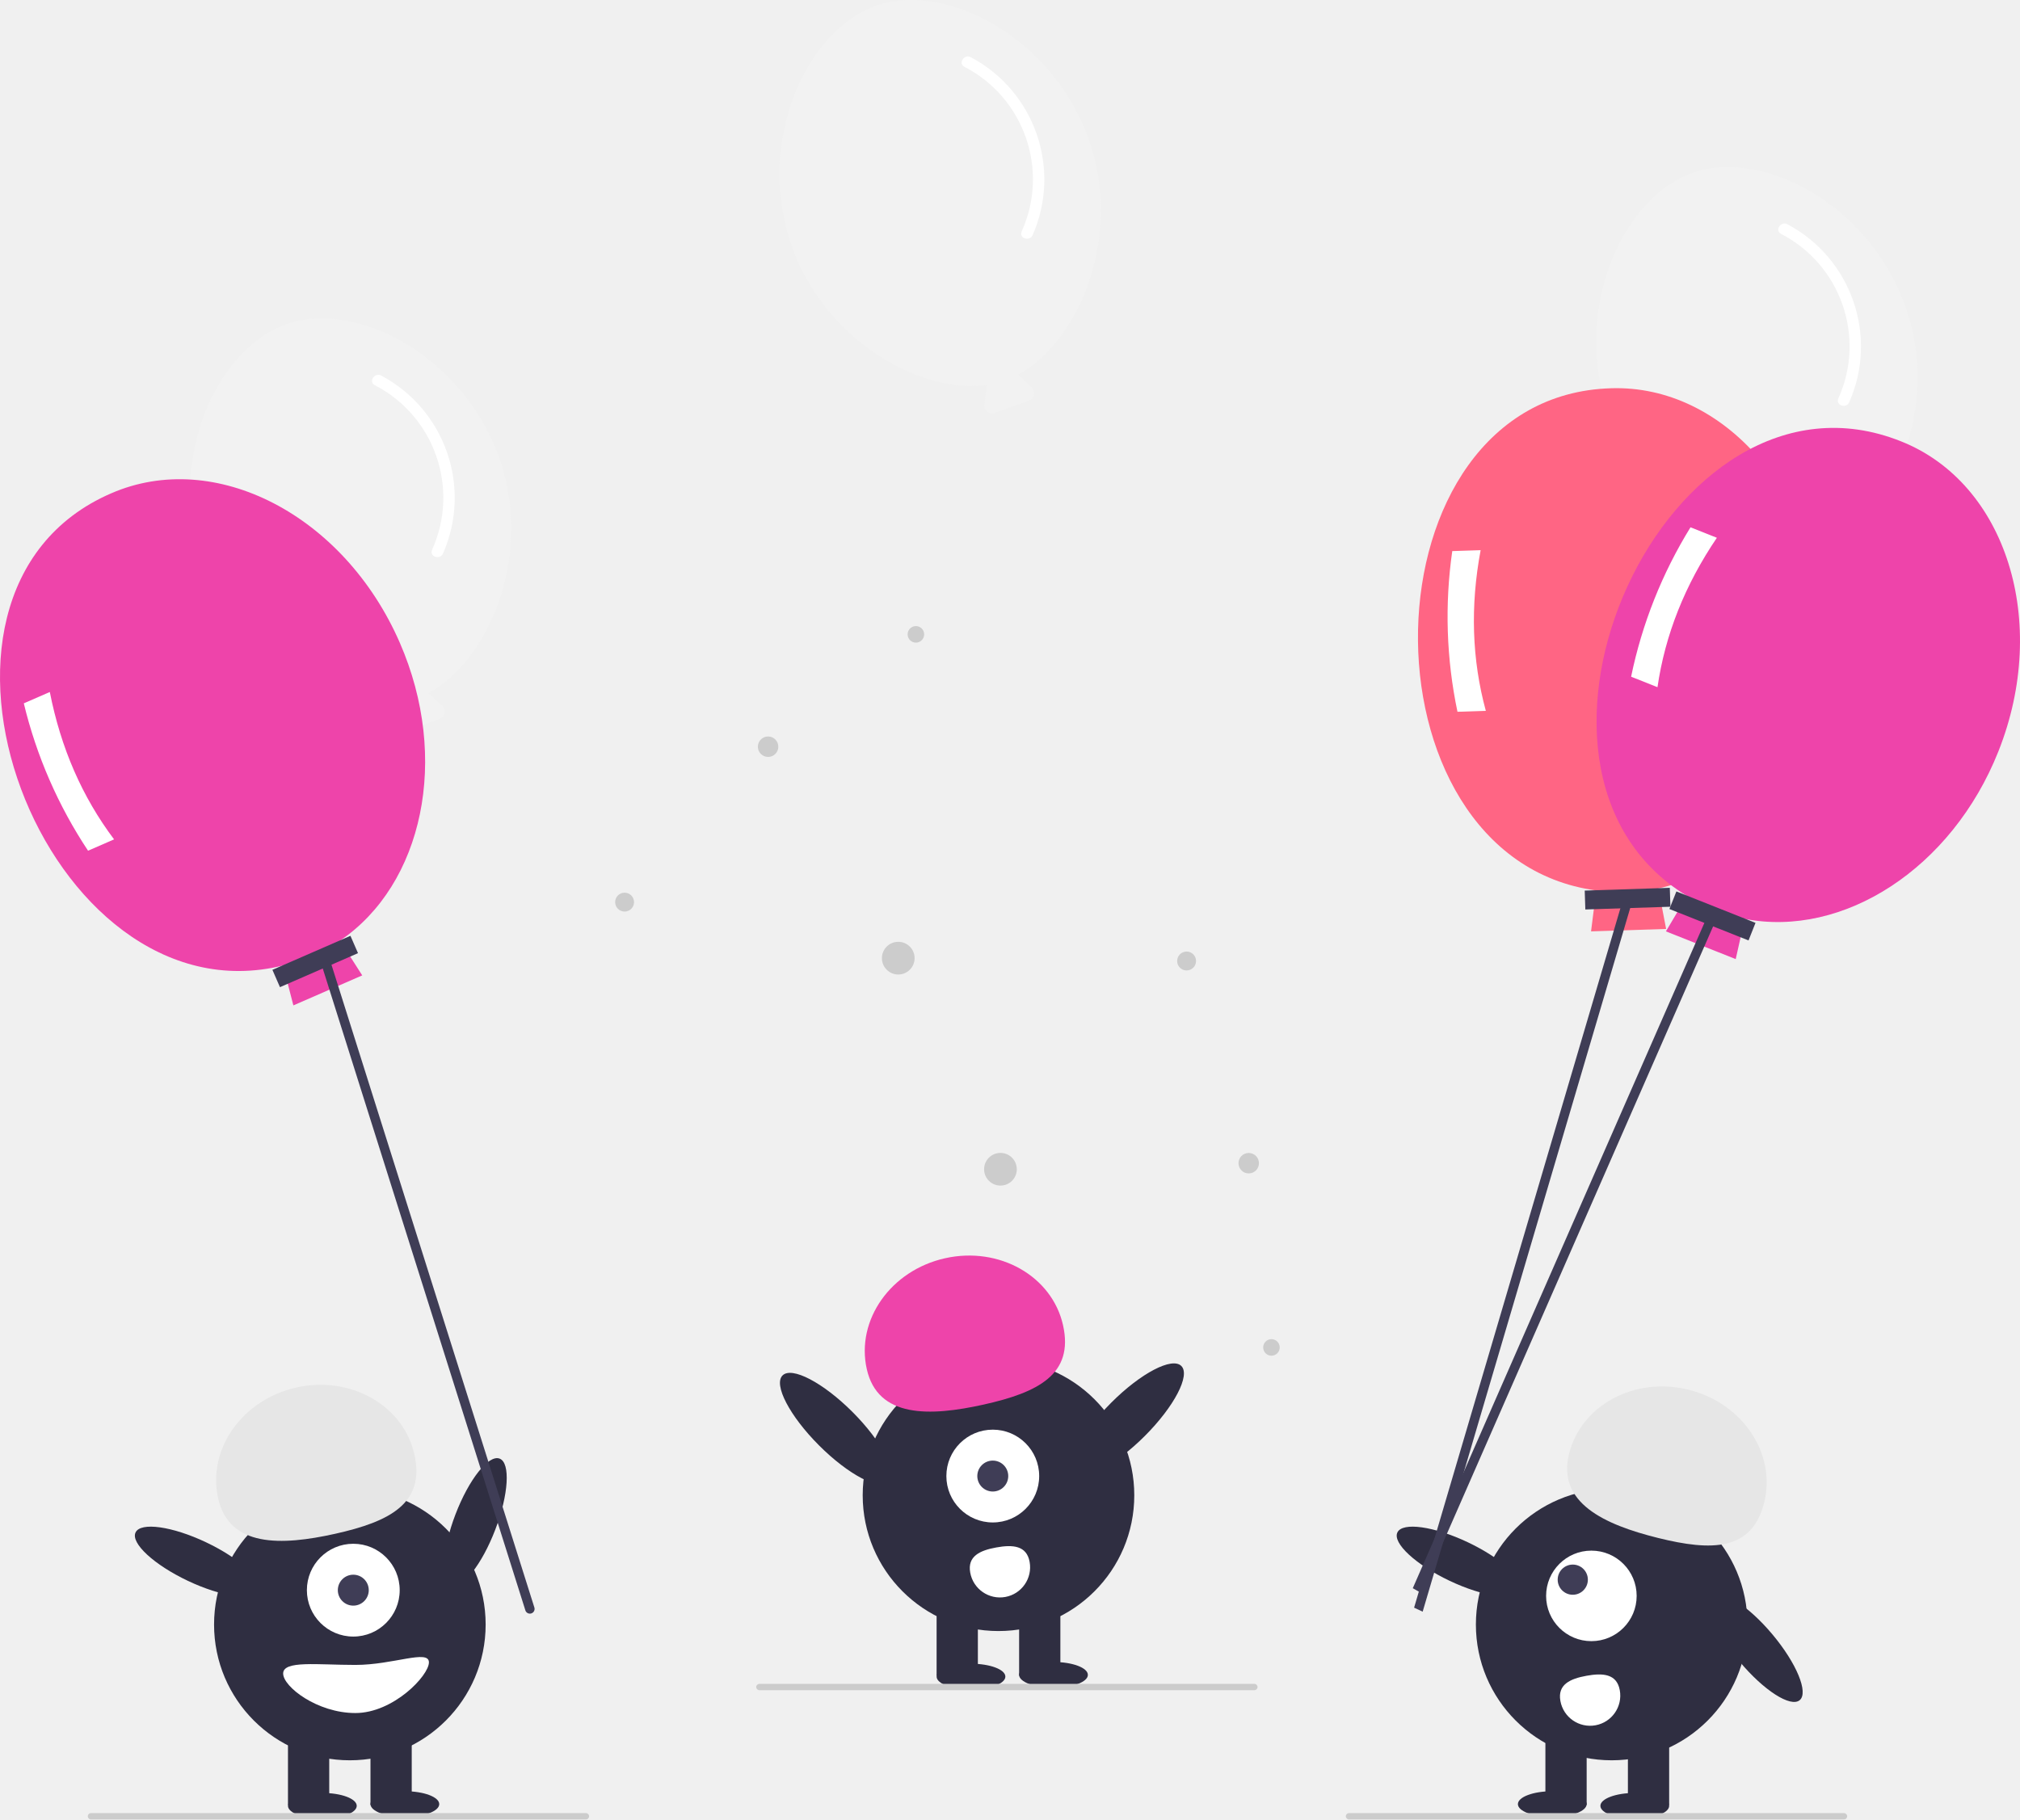
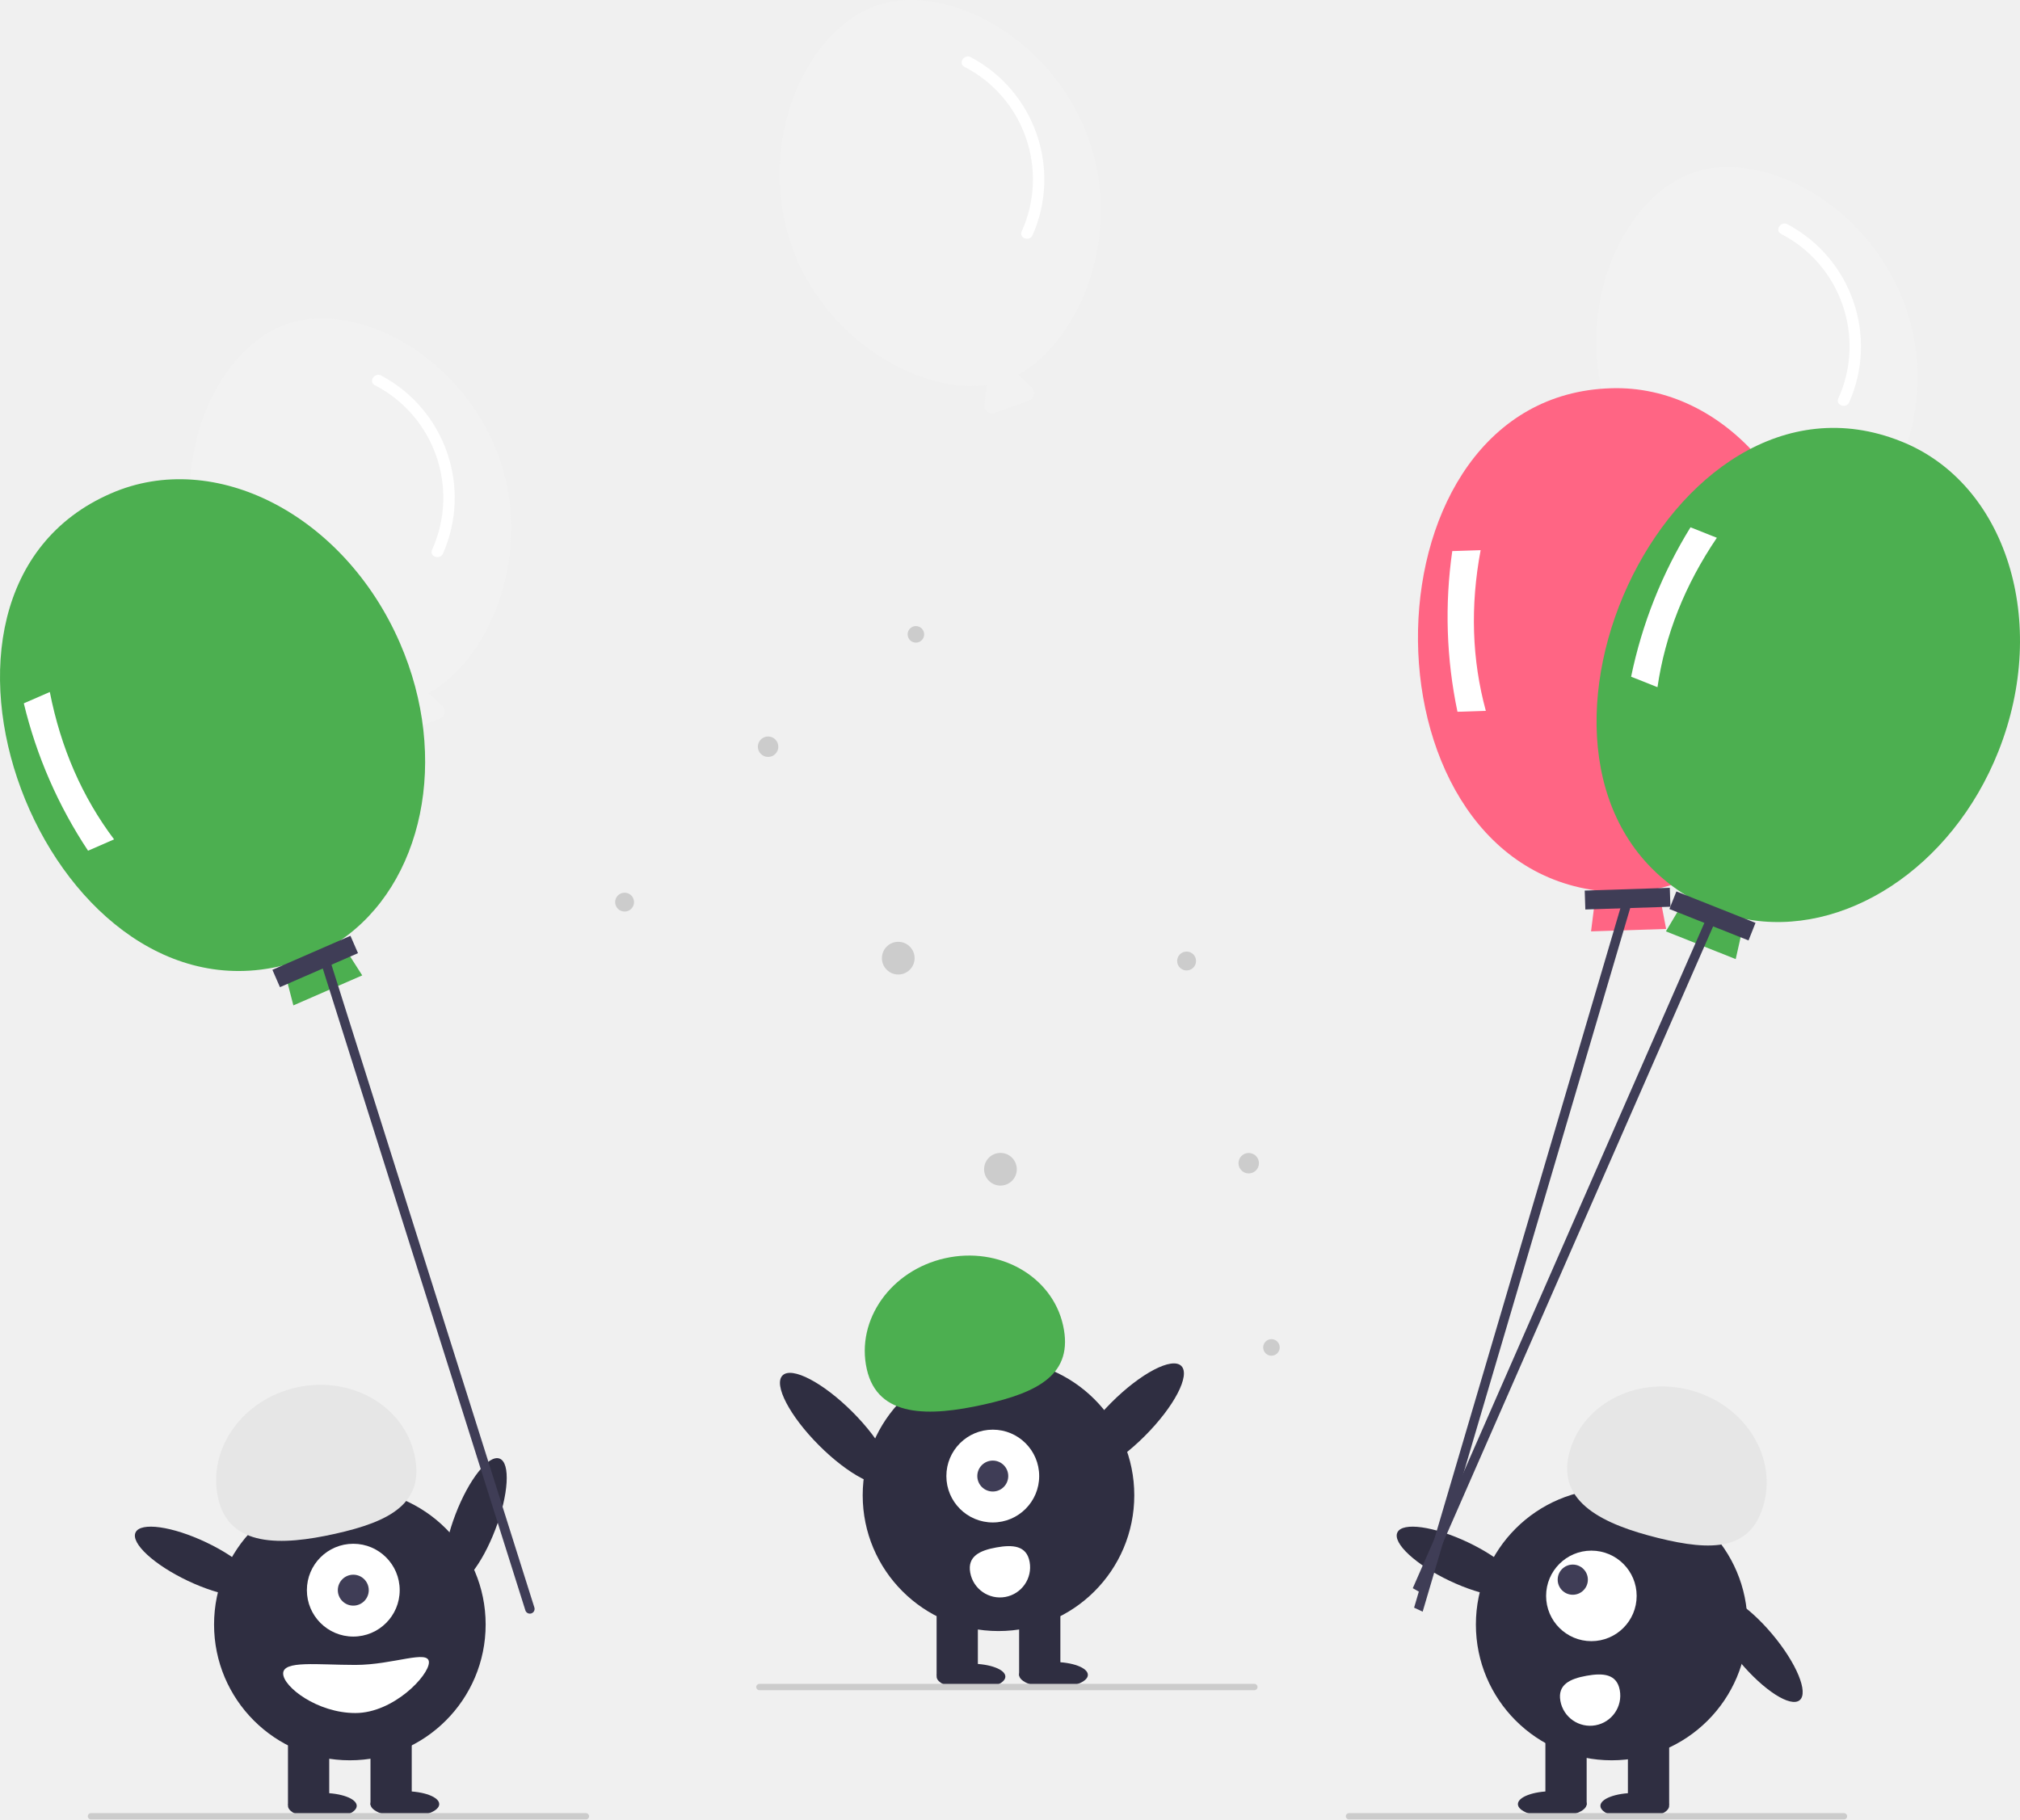
<svg xmlns="http://www.w3.org/2000/svg" id="b799fbe1-7cb7-4635-8884-b814a9e7e215" data-name="Layer 1" width="640.657" height="577.179" viewBox="0 0 640.657 577.179">
  <path d="M438.404,307.821c-11.016-32.93-45.035-51.231-67.414-43.745s-38.538,42.574-27.522,75.504c10.197,30.48,41.094,48.077,62.349,44.937a2.411,2.411,0,0,0-.297.864l-.65,5.421a2.442,2.442,0,0,0,3.248,2.589l10.949-3.926a2.442,2.442,0,0,0,.863-4.063l-3.947-3.773a2.417,2.417,0,0,0-.462-.332C434.48,371.081,448.623,338.368,438.404,307.821Z" transform="translate(-279.6714 -161.4106)" fill="#f2f2f2" />
  <path d="M398.524,283.594a40.17,40.17,0,0,1,18.177,52.252c-.947,2.157,2.537,3.291,3.478,1.148A43.923,43.923,0,0,0,400.556,280.546C398.49,279.451,396.443,282.491,398.524,283.594Z" transform="translate(-279.6714 -161.4106)" fill="#fff" />
  <path d="M884.404,259.821c-11.016-32.93-45.035-51.231-67.414-43.745s-38.538,42.574-27.522,75.504c10.197,30.48,41.094,48.077,62.349,44.937a2.411,2.411,0,0,0-.297.864l-.65,5.421a2.442,2.442,0,0,0,3.248,2.589l10.949-3.926a2.442,2.442,0,0,0,.863-4.063l-3.947-3.773a2.417,2.417,0,0,0-.462-.332C880.48,323.081,894.623,290.368,884.404,259.821Z" transform="translate(-279.6714 -161.4106)" fill="#f2f2f2" />
  <path d="M844.524,235.594a40.17,40.17,0,0,1,18.177,52.252c-.947,2.157,2.537,3.291,3.478,1.148A43.923,43.923,0,0,0,846.556,232.546C844.49,231.451,842.443,234.491,844.524,235.594Z" transform="translate(-279.6714 -161.4106)" fill="#fff" />
  <path d="M625.404,206.821c-11.016-32.93-45.035-51.231-67.414-43.745s-38.538,42.574-27.522,75.504c10.197,30.48,41.094,48.077,62.349,44.937a2.411,2.411,0,0,0-.297.864l-.65,5.421a2.442,2.442,0,0,0,3.248,2.589l10.949-3.926a2.442,2.442,0,0,0,.863-4.063l-3.947-3.773a2.417,2.417,0,0,0-.462-.332C621.48,270.081,635.623,237.368,625.404,206.821Z" transform="translate(-279.6714 -161.4106)" fill="#f2f2f2" />
  <path d="M585.524,182.594a40.17,40.17,0,0,1,18.177,52.252c-.947,2.157,2.537,3.291,3.478,1.148A43.923,43.923,0,0,0,587.556,179.546C585.49,178.451,583.443,181.491,585.524,182.594Z" transform="translate(-279.6714 -161.4106)" fill="#fff" />
  <circle cx="290.482" cy="201.238" r="2.624" fill="#ccc" />
  <circle cx="284.889" cy="303.957" r="5.185" fill="#ccc" />
  <circle cx="198.093" cy="286.182" r="2.996" fill="#ccc" />
  <circle cx="243.606" cy="236.88" r="3.244" fill="#ccc" />
  <circle cx="403.25" cy="427.447" r="2.624" fill="#ccc" />
  <circle cx="317.301" cy="370.922" r="5.185" fill="#ccc" />
  <circle cx="376.339" cy="304.862" r="2.996" fill="#ccc" />
  <circle cx="396.04" cy="369.002" r="3.244" fill="#ccc" />
  <ellipse cx="836.635" cy="684.242" rx="6.76" ry="21.534" transform="translate(-523.772 535.2876) rotate(-39.93837)" fill="#2f2e41" />
  <circle cx="511.156" cy="515.353" r="43.067" fill="#2f2e41" />
  <rect x="516.301" y="549.153" width="13.084" height="23.442" fill="#2f2e41" />
  <rect x="490.134" y="549.153" width="13.084" height="23.442" fill="#2f2e41" />
  <ellipse cx="518.482" cy="572.867" rx="10.903" ry="4.089" fill="#2f2e41" />
  <ellipse cx="492.315" cy="572.322" rx="10.903" ry="4.089" fill="#2f2e41" />
  <path d="M777.305,622.627c3.846-15.487,20.821-24.601,37.915-20.356s27.834,20.24,23.989,35.727-16.604,15.537-33.698,11.292S773.459,638.114,777.305,622.627Z" transform="translate(-279.6714 -161.4106)" fill="#e6e6e6" />
  <ellipse cx="742.32" cy="656.78" rx="6.76" ry="21.534" transform="translate(-448.8766 884.6265) rotate(-64.62574)" fill="#2f2e41" />
  <circle cx="504.718" cy="506.266" r="14.359" fill="#fff" />
  <circle cx="498.816" cy="501.119" r="4.786" fill="#3f3d56" />
  <path d="M793.397,697.591a9.572,9.572,0,0,1-18.835,3.429h0l-.003-.018c-.942-5.202,3.08-7.043,8.283-7.985S792.455,692.389,793.397,697.591Z" transform="translate(-279.6714 -161.4106)" fill="#fff" />
  <ellipse cx="430.438" cy="644.241" rx="21.534" ry="6.76" transform="translate(-604.694 654.8872) rotate(-69.08217)" fill="#2f2e41" />
  <circle cx="110.959" cy="515.353" r="43.067" fill="#2f2e41" />
  <rect x="91.334" y="549.153" width="13.084" height="23.442" fill="#2f2e41" />
  <rect x="117.501" y="549.153" width="13.084" height="23.442" fill="#2f2e41" />
  <ellipse cx="102.237" cy="572.867" rx="10.903" ry="4.089" fill="#2f2e41" />
  <ellipse cx="128.404" cy="572.322" rx="10.903" ry="4.089" fill="#2f2e41" />
  <circle cx="112.049" cy="504.45" r="14.719" fill="#fff" />
  <circle cx="112.049" cy="504.45" r="4.906" fill="#3f3d56" />
  <path d="M348.854,636.712c-3.477-15.574,7.639-31.31,24.829-35.149s33.944,5.675,37.422,21.249-7.915,21.318-25.105,25.156S352.331,652.286,348.854,636.712Z" transform="translate(-279.6714 -161.4106)" fill="#e6e6e6" />
  <ellipse cx="342.122" cy="656.78" rx="6.76" ry="21.534" transform="translate(-677.5776 523.0371) rotate(-64.62574)" fill="#2f2e41" />
  <path d="M369.476,692.3c0,4.215,10.853,12.539,22.897,12.539s23.335-11.867,23.335-16.082-11.292.818-23.335.818S369.476,688.085,369.476,692.3Z" transform="translate(-279.6714 -161.4106)" fill="#fff" />
  <circle cx="316.678" cy="474.353" r="43.067" fill="#2f2e41" />
  <rect x="297.053" y="508.153" width="13.084" height="23.442" fill="#2f2e41" />
  <rect x="323.22" y="508.153" width="13.084" height="23.442" fill="#2f2e41" />
  <ellipse cx="307.956" cy="531.867" rx="10.903" ry="4.089" fill="#2f2e41" />
  <ellipse cx="334.123" cy="531.322" rx="10.903" ry="4.089" fill="#2f2e41" />
-   <path d="M554.573,595.712c-3.477-15.574,7.639-31.31,24.829-35.149s33.944,5.675,37.422,21.249-7.915,21.318-25.105,25.156S558.05,611.286,554.573,595.712Z" transform="translate(-279.6714 -161.4106)" fill="#ee44aa" />
+   <path d="M554.573,595.712c-3.477-15.574,7.639-31.31,24.829-35.149s33.944,5.675,37.422,21.249-7.915,21.318-25.105,25.156S558.05,611.286,554.573,595.712Z" transform="translate(-279.6714 -161.4106)" fill="#4CAF50" />
  <ellipse cx="637.453" cy="611.642" rx="23.892" ry="7.501" transform="translate(-525.455 468.8236) rotate(-45.0221)" fill="#2f2e41" />
  <ellipse cx="544.748" cy="614.642" rx="7.501" ry="23.892" transform="translate(-554.717 403.4929) rotate(-44.9779)" fill="#2f2e41" />
  <path d="M858.178,362.432c-1.43-44.16-31.675-79.016-67.555-77.855-79.853,2.366-81.803,148.801-4.707,159.32l-1.632,12.975,23.811-.771-2.468-12.843C836.64,436.404,859.474,402.468,858.178,362.432Z" transform="translate(-279.6714 -161.4106)" fill="#ff6584" />
  <path d="M750.914,386.915l-8.995.291a146.494,146.494,0,0,1-1.65-50.973l8.995-.291Q744.28,362.567,750.914,386.915Z" transform="translate(-279.6714 -161.4106)" fill="#fff" />
  <rect x="782.366" y="443.492" width="27" height="6" transform="translate(-293.7025 -135.4236) rotate(-1.85434)" fill="#3f3d56" />
  <polygon points="451.208 511.273 448.491 510.001 515.303 283.429 518.02 284.702 451.208 511.273" fill="#3f3d56" />
-   <path d="M913.476,399.774c16.316-41.06,2.499-85.092-30.862-98.349-74.16-29.705-134.4,103.779-67.912,144.198l-6.676,11.245,22.139,8.798,2.863-12.76C864.201,459,898.683,436.999,913.476,399.774Z" transform="translate(-279.6714 -161.4106)" fill="#ee44aa" />
+   <path d="M913.476,399.774c16.316-41.06,2.499-85.092-30.862-98.349-74.16-29.705-134.4,103.779-67.912,144.198l-6.676,11.245,22.139,8.798,2.863-12.76C864.201,459,898.683,436.999,913.476,399.774Z" transform="translate(-279.6714 -161.4106)" fill="#4CAF50" />
  <path d="M805.355,379.406l-8.364-3.324a146.494,146.494,0,0,1,18.834-47.395l8.364,3.324Q808.991,354.434,805.355,379.406Z" transform="translate(-279.6714 -161.4106)" fill="#fff" />
  <rect x="819.789" y="438.474" width="6" height="27" transform="translate(-180.7564 888.2823) rotate(-68.32812)" fill="#3f3d56" />
  <polygon points="450.68 505.309 448.073 503.825 541.351 290.957 543.958 292.44 450.68 505.309" fill="#3f3d56" />
-   <path d="M406.464,365.285c-17.653-40.503-58.641-61.71-91.55-47.367-73.322,31.718-21.001,168.501,54.522,149.774l3.28,12.66,21.839-9.518-7.041-11.02C413.797,441.979,422.468,402.006,406.464,365.285Z" transform="translate(-279.6714 -161.4106)" fill="#ee44aa" />
+   <path d="M406.464,365.285c-17.653-40.503-58.641-61.71-91.55-47.367-73.322,31.718-21.001,168.501,54.522,149.774l3.28,12.66,21.839-9.518-7.041-11.02C413.797,441.979,422.468,402.006,406.464,365.285Z" transform="translate(-279.6714 -161.4106)" fill="#4CAF50" />
  <path d="M315.849,427.687l-8.25,3.596a146.494,146.494,0,0,1-20.377-46.752l8.25-3.596Q300.684,407.516,315.849,427.687Z" transform="translate(-279.6714 -161.4106)" fill="#fff" />
  <rect x="366.14" y="463.426" width="27" height="6" transform="translate(-434.4103 29.11894) rotate(-23.54967)" fill="#3f3d56" />
  <path d="M448.083,673.263h0a1.5,1.5,0,0,1-1.817-1.095L381.059,465.552l2.912-.722,65.207,206.616A1.5,1.5,0,0,1,448.083,673.263Z" transform="translate(-279.6714 -161.4106)" fill="#3f3d56" />
  <path d="M465.51,738.589h-157a1,1,0,0,1,0-2h157a1,1,0,0,1,0,2Z" transform="translate(-279.6714 -161.4106)" fill="#ccc" />
  <path d="M864.51,738.589h-157a1,1,0,0,1,0-2h157a1,1,0,0,1,0,2Z" transform="translate(-279.6714 -161.4106)" fill="#ccc" />
  <path d="M677.51,697.589h-157a1,1,0,0,1,0-2h157a1,1,0,0,1,0,2Z" transform="translate(-279.6714 -161.4106)" fill="#ccc" />
  <circle cx="314.866" cy="468.25" r="14.719" fill="#fff" />
  <circle cx="314.866" cy="468.25" r="4.906" fill="#3f3d56" />
  <path d="M606.222,656.883a9.572,9.572,0,0,1-18.835,3.429h0l-.003-.018c-.942-5.202,3.08-7.043,8.283-7.985S605.281,651.681,606.222,656.883Z" transform="translate(-279.6714 -161.4106)" fill="#fff" />
</svg>
